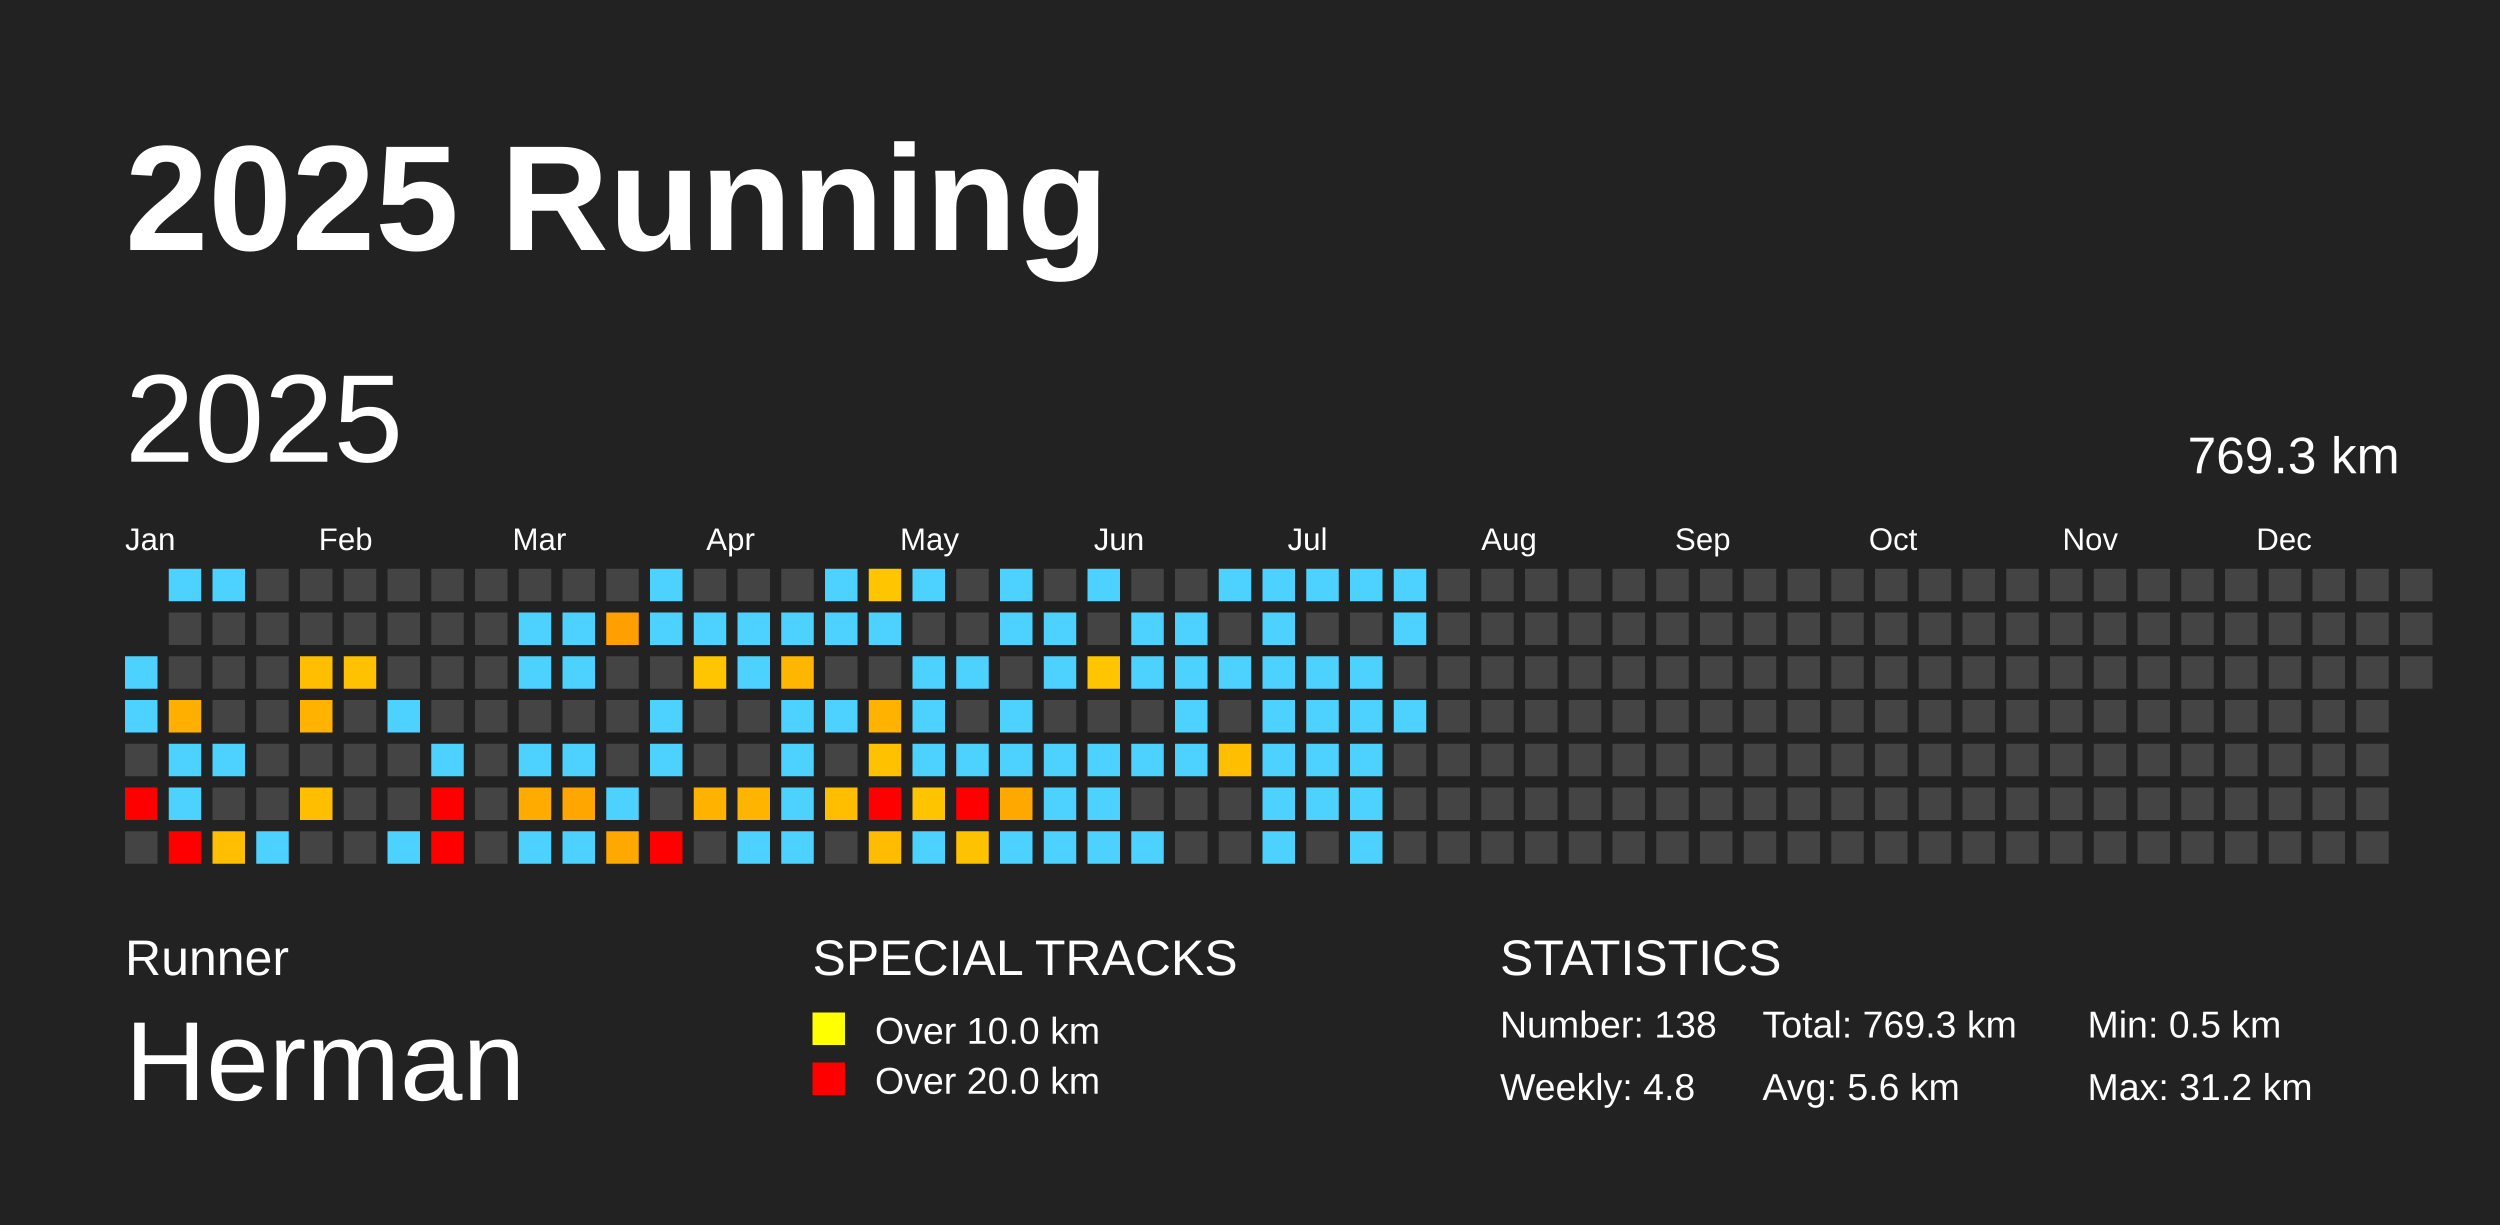
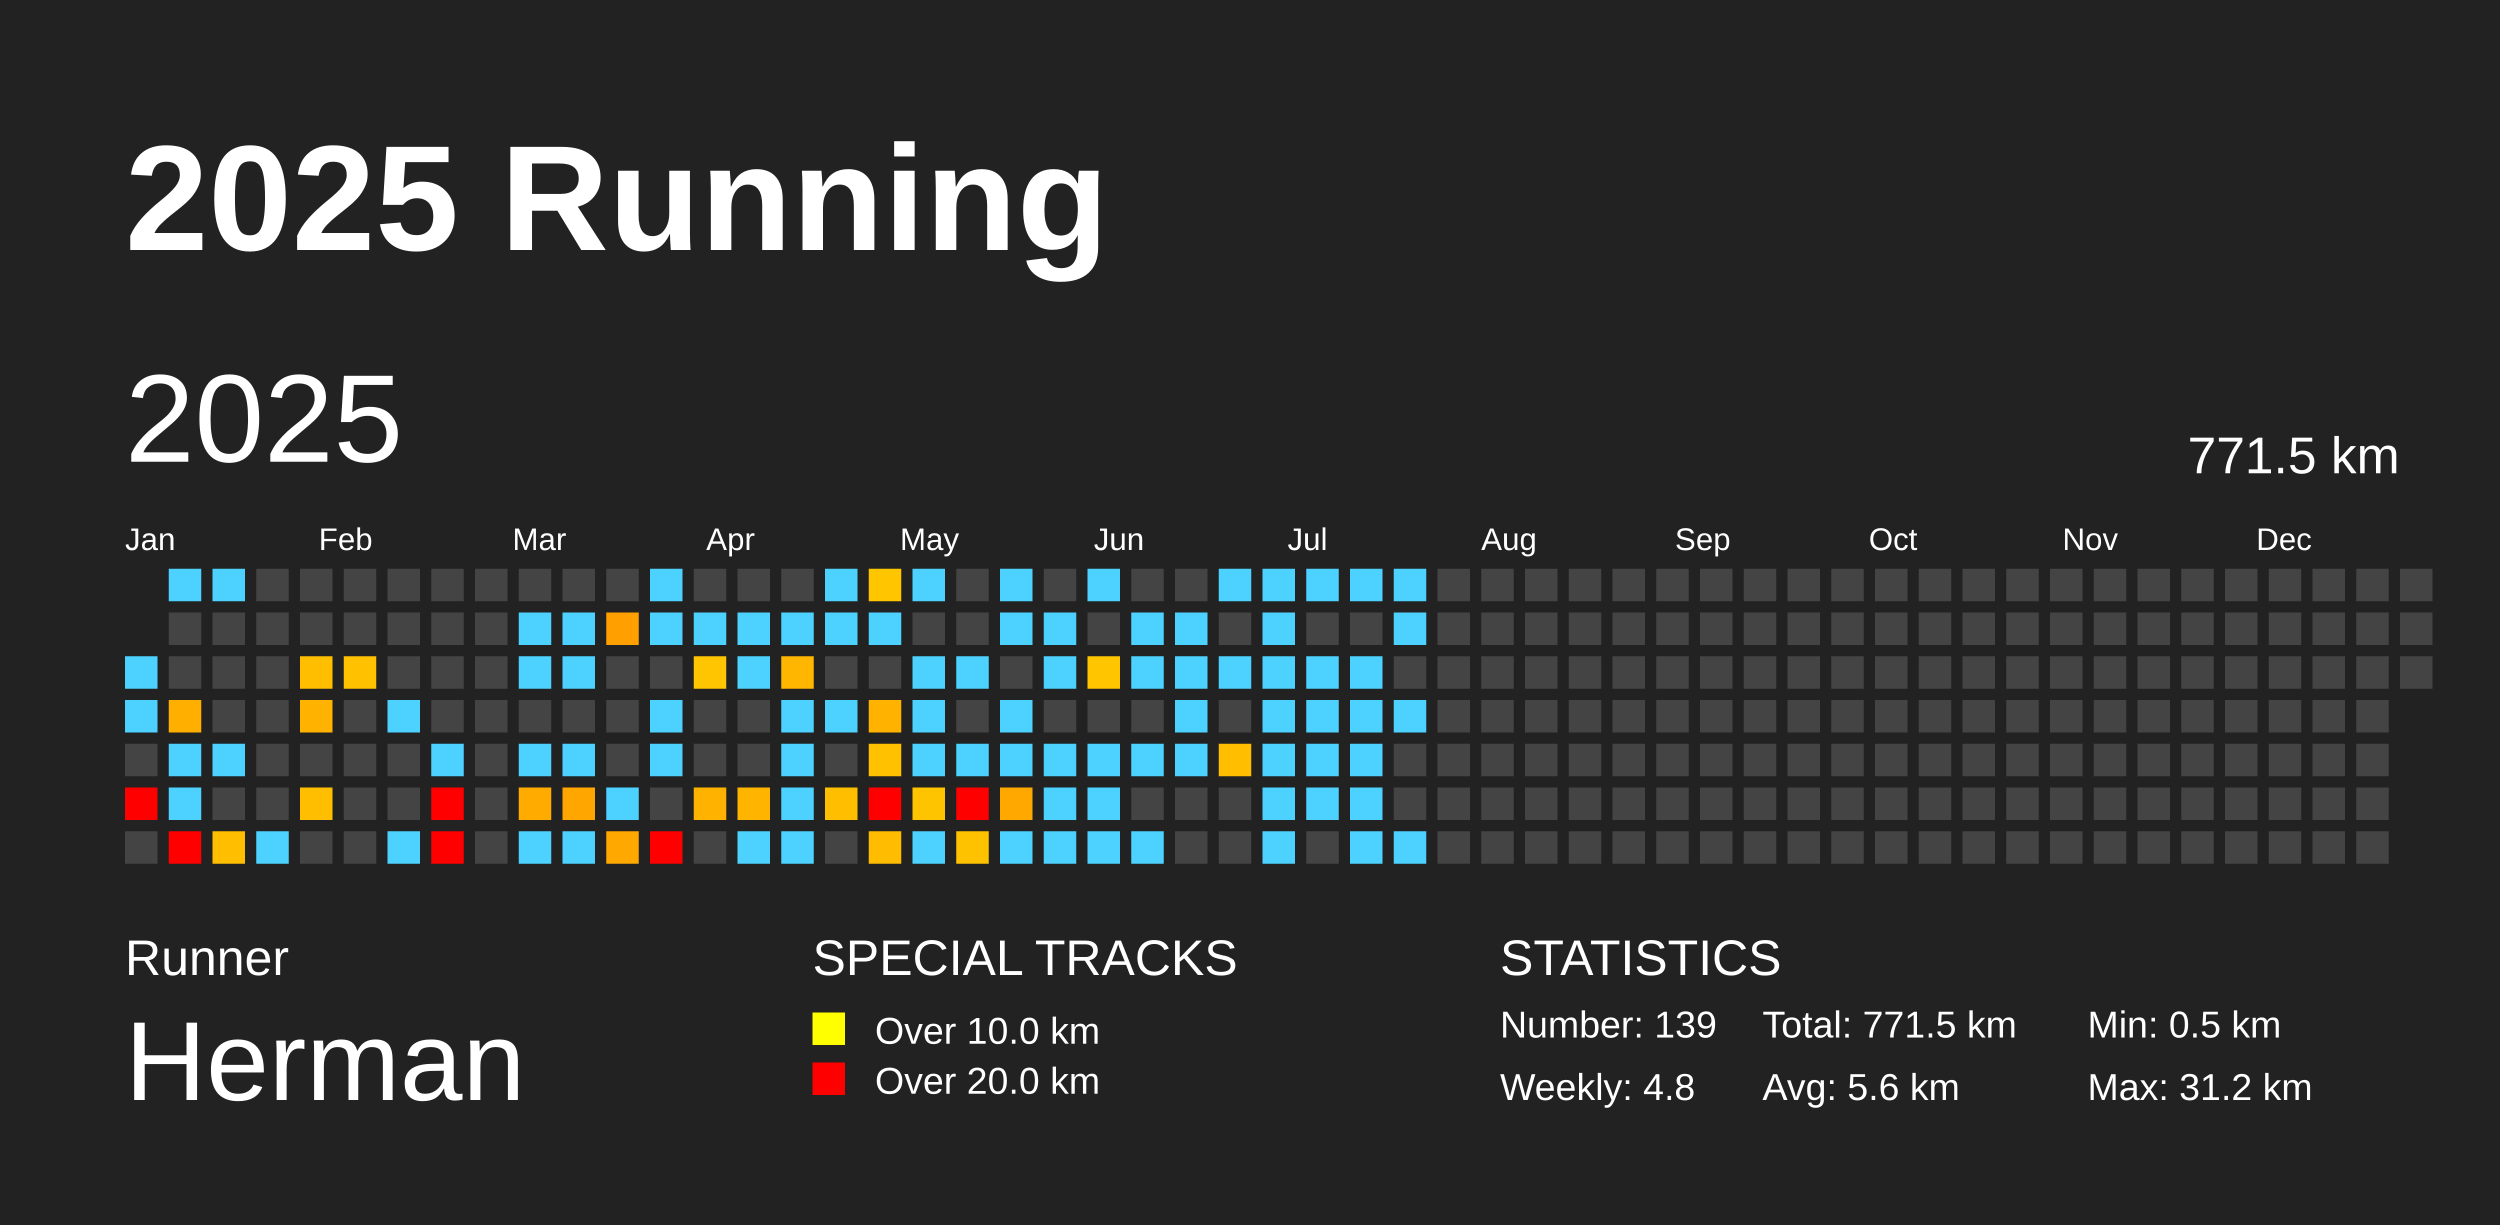
<svg xmlns="http://www.w3.org/2000/svg" baseProfile="full" height="98mm" version="1.1" viewBox="0,0,200,98" width="200mm">
  <defs />
  <rect fill="#222222" height="98" width="200" x="0" y="0" />
  <text fill="#FFFFFF" style="font-size:12px; font-family:Arial; font-weight:bold;" x="10" y="20">2025 Running</text>
  <text fill="#FFFFFF" style="font-size:4px; font-family:Arial" x="10" y="78">Runner</text>
  <text fill="#FFFFFF" style="font-size:9px; font-family:Arial" x="10" y="88">Herman</text>
  <text fill="#FFFFFF" style="font-size:4px; font-family:Arial" x="65" y="78">SPECIAL TRACKS</text>
  <rect fill="yellow" height="2.6" width="2.6" x="65" y="81" />
  <text fill="#FFFFFF" style="font-size:3px; font-family:Arial" x="70" y="83.5">Over 10.0 km</text>
  <rect fill="red" height="2.6" width="2.6" x="65" y="85" />
  <text fill="#FFFFFF" style="font-size:3px; font-family:Arial" x="70" y="87.5">Over 20.0 km</text>
  <text fill="#FFFFFF" style="font-size:4px; font-family:Arial" x="120" y="78">STATISTICS</text>
-   <text fill="#FFFFFF" style="font-size:3px; font-family:Arial" x="120" y="83">Number: 138</text>
+   <text fill="#FFFFFF" style="font-size:3px; font-family:Arial" x="120" y="83">Number: 139</text>
  <text fill="#FFFFFF" style="font-size:3px; font-family:Arial" x="120" y="88">Weekly: 4.8</text>
-   <text fill="#FFFFFF" style="font-size:3px; font-family:Arial" x="141" y="83">Total: 769.3 km</text>
+   <text fill="#FFFFFF" style="font-size:3px; font-family:Arial" x="141" y="83">Total: 771.5 km</text>
  <text fill="#FFFFFF" style="font-size:3px; font-family:Arial" x="141" y="88">Avg: 5.6 km</text>
  <text fill="#FFFFFF" style="font-size:3px; font-family:Arial" x="167" y="83">Min: 0.5 km</text>
  <text fill="#FFFFFF" style="font-size:3px; font-family:Arial" x="167" y="88">Max: 31.2 km</text>
  <text dominant-baseline="hanging" fill="#FFFFFF" style="font-size:10.0px; font-family:Arial;" x="10" y="30">2025</text>
-   <text dominant-baseline="hanging" fill="#FFFFFF" style="font-size:4.125px; font-family:Arial;" x="175" y="35">769.3 km</text>
+   <text dominant-baseline="hanging" fill="#FFFFFF" style="font-size:4.125px; font-family:Arial;" x="175" y="35">771.5 km</text>
  <text fill="#FFFFFF" style="font-size:2.5px; font-family:Arial" x="10.0" y="44">Jan</text>
  <text fill="#FFFFFF" style="font-size:2.5px; font-family:Arial" x="25.5" y="44">Feb</text>
  <text fill="#FFFFFF" style="font-size:2.5px; font-family:Arial" x="41.0" y="44">Mar</text>
  <text fill="#FFFFFF" style="font-size:2.5px; font-family:Arial" x="56.5" y="44">Apr</text>
  <text fill="#FFFFFF" style="font-size:2.5px; font-family:Arial" x="72.0" y="44">May</text>
  <text fill="#FFFFFF" style="font-size:2.5px; font-family:Arial" x="87.5" y="44">Jun</text>
  <text fill="#FFFFFF" style="font-size:2.5px; font-family:Arial" x="103.0" y="44">Jul</text>
  <text fill="#FFFFFF" style="font-size:2.5px; font-family:Arial" x="118.5" y="44">Aug</text>
  <text fill="#FFFFFF" style="font-size:2.5px; font-family:Arial" x="134.0" y="44">Sep</text>
  <text fill="#FFFFFF" style="font-size:2.5px; font-family:Arial" x="149.5" y="44">Oct</text>
  <text fill="#FFFFFF" style="font-size:2.5px; font-family:Arial" x="165.0" y="44">Nov</text>
  <text fill="#FFFFFF" style="font-size:2.5px; font-family:Arial" x="180.5" y="44">Dec</text>
  <rect fill="#4dd2ff" height="2.6" width="2.6" x="10.0" y="52.5" />
  <rect fill="#4dd2ff" height="2.6" width="2.6" x="10.0" y="56.0" />
  <rect fill="#444444" height="2.6" width="2.6" x="10.0" y="59.5" />
  <rect fill="red" height="2.6" width="2.6" x="10.0" y="63.0" />
  <rect fill="#444444" height="2.6" width="2.6" x="10.0" y="66.5" />
  <rect fill="#4dd2ff" height="2.6" width="2.6" x="13.5" y="45.5" />
  <rect fill="#444444" height="2.6" width="2.6" x="13.5" y="49.0" />
  <rect fill="#444444" height="2.6" width="2.6" x="13.5" y="52.5" />
  <rect fill="#ffaf00" height="2.6" width="2.6" x="13.5" y="56.0" />
  <rect fill="#4dd2ff" height="2.6" width="2.6" x="13.5" y="59.5" />
  <rect fill="#4dd2ff" height="2.6" width="2.6" x="13.5" y="63.0" />
  <rect fill="red" height="2.6" width="2.6" x="13.5" y="66.5" />
  <rect fill="#4dd2ff" height="2.6" width="2.6" x="17.0" y="45.5" />
  <rect fill="#444444" height="2.6" width="2.6" x="17.0" y="49.0" />
  <rect fill="#444444" height="2.6" width="2.6" x="17.0" y="52.5" />
  <rect fill="#444444" height="2.6" width="2.6" x="17.0" y="56.0" />
  <rect fill="#4dd2ff" height="2.6" width="2.6" x="17.0" y="59.5" />
  <rect fill="#444444" height="2.6" width="2.6" x="17.0" y="63.0" />
  <rect fill="#ffbe00" height="2.6" width="2.6" x="17.0" y="66.5" />
  <rect fill="#444444" height="2.6" width="2.6" x="20.5" y="45.5" />
  <rect fill="#444444" height="2.6" width="2.6" x="20.5" y="49.0" />
  <rect fill="#444444" height="2.6" width="2.6" x="20.5" y="52.5" />
  <rect fill="#444444" height="2.6" width="2.6" x="20.5" y="56.0" />
  <rect fill="#444444" height="2.6" width="2.6" x="20.5" y="59.5" />
  <rect fill="#444444" height="2.6" width="2.6" x="20.5" y="63.0" />
  <rect fill="#4dd2ff" height="2.6" width="2.6" x="20.5" y="66.5" />
  <rect fill="#444444" height="2.6" width="2.6" x="24.0" y="45.5" />
  <rect fill="#444444" height="2.6" width="2.6" x="24.0" y="49.0" />
  <rect fill="#ffbf00" height="2.6" width="2.6" x="24.0" y="52.5" />
  <rect fill="#ffb300" height="2.6" width="2.6" x="24.0" y="56.0" />
  <rect fill="#444444" height="2.6" width="2.6" x="24.0" y="59.5" />
  <rect fill="#ffbf00" height="2.6" width="2.6" x="24.0" y="63.0" />
  <rect fill="#444444" height="2.6" width="2.6" x="24.0" y="66.5" />
  <rect fill="#444444" height="2.6" width="2.6" x="27.5" y="45.5" />
  <rect fill="#444444" height="2.6" width="2.6" x="27.5" y="49.0" />
  <rect fill="#ffc100" height="2.6" width="2.6" x="27.5" y="52.5" />
  <rect fill="#444444" height="2.6" width="2.6" x="27.5" y="56.0" />
  <rect fill="#444444" height="2.6" width="2.6" x="27.5" y="59.5" />
  <rect fill="#444444" height="2.6" width="2.6" x="27.5" y="63.0" />
  <rect fill="#444444" height="2.6" width="2.6" x="27.5" y="66.5" />
  <rect fill="#444444" height="2.6" width="2.6" x="31.0" y="45.5" />
  <rect fill="#444444" height="2.6" width="2.6" x="31.0" y="49.0" />
  <rect fill="#444444" height="2.6" width="2.6" x="31.0" y="52.5" />
  <rect fill="#4dd2ff" height="2.6" width="2.6" x="31.0" y="56.0" />
  <rect fill="#444444" height="2.6" width="2.6" x="31.0" y="59.5" />
  <rect fill="#444444" height="2.6" width="2.6" x="31.0" y="63.0" />
  <rect fill="#4dd2ff" height="2.6" width="2.6" x="31.0" y="66.5" />
  <rect fill="#444444" height="2.6" width="2.6" x="34.5" y="45.5" />
  <rect fill="#444444" height="2.6" width="2.6" x="34.5" y="49.0" />
  <rect fill="#444444" height="2.6" width="2.6" x="34.5" y="52.5" />
  <rect fill="#444444" height="2.6" width="2.6" x="34.5" y="56.0" />
  <rect fill="#4dd2ff" height="2.6" width="2.6" x="34.5" y="59.5" />
  <rect fill="red" height="2.6" width="2.6" x="34.5" y="63.0" />
  <rect fill="red" height="2.6" width="2.6" x="34.5" y="66.5" />
  <rect fill="#444444" height="2.6" width="2.6" x="38.0" y="45.5" />
  <rect fill="#444444" height="2.6" width="2.6" x="38.0" y="49.0" />
  <rect fill="#444444" height="2.6" width="2.6" x="38.0" y="52.5" />
  <rect fill="#444444" height="2.6" width="2.6" x="38.0" y="56.0" />
  <rect fill="#444444" height="2.6" width="2.6" x="38.0" y="59.5" />
  <rect fill="#444444" height="2.6" width="2.6" x="38.0" y="63.0" />
  <rect fill="#444444" height="2.6" width="2.6" x="38.0" y="66.5" />
  <rect fill="#444444" height="2.6" width="2.6" x="41.5" y="45.5" />
  <rect fill="#4dd2ff" height="2.6" width="2.6" x="41.5" y="49.0" />
  <rect fill="#4dd2ff" height="2.6" width="2.6" x="41.5" y="52.5" />
  <rect fill="#444444" height="2.6" width="2.6" x="41.5" y="56.0" />
  <rect fill="#4dd2ff" height="2.6" width="2.6" x="41.5" y="59.5" />
  <rect fill="#ffab00" height="2.6" width="2.6" x="41.5" y="63.0" />
  <rect fill="#4dd2ff" height="2.6" width="2.6" x="41.5" y="66.5" />
  <rect fill="#444444" height="2.6" width="2.6" x="45.0" y="45.5" />
  <rect fill="#4dd2ff" height="2.6" width="2.6" x="45.0" y="49.0" />
  <rect fill="#4dd2ff" height="2.6" width="2.6" x="45.0" y="52.5" />
  <rect fill="#444444" height="2.6" width="2.6" x="45.0" y="56.0" />
  <rect fill="#4dd2ff" height="2.6" width="2.6" x="45.0" y="59.5" />
  <rect fill="#ffa600" height="2.6" width="2.6" x="45.0" y="63.0" />
  <rect fill="#4dd2ff" height="2.6" width="2.6" x="45.0" y="66.5" />
  <rect fill="#444444" height="2.6" width="2.6" x="48.5" y="45.5" />
  <rect fill="#ff9f00" height="2.6" width="2.6" x="48.5" y="49.0" />
  <rect fill="#444444" height="2.6" width="2.6" x="48.5" y="52.5" />
  <rect fill="#444444" height="2.6" width="2.6" x="48.5" y="56.0" />
  <rect fill="#444444" height="2.6" width="2.6" x="48.5" y="59.5" />
  <rect fill="#4dd2ff" height="2.6" width="2.6" x="48.5" y="63.0" />
  <rect fill="#ffa800" height="2.6" width="2.6" x="48.5" y="66.5" />
  <rect fill="#4dd2ff" height="2.6" width="2.6" x="52.0" y="45.5" />
  <rect fill="#4dd2ff" height="2.6" width="2.6" x="52.0" y="49.0" />
  <rect fill="#444444" height="2.6" width="2.6" x="52.0" y="52.5" />
  <rect fill="#4dd2ff" height="2.6" width="2.6" x="52.0" y="56.0" />
  <rect fill="#4dd2ff" height="2.6" width="2.6" x="52.0" y="59.5" />
  <rect fill="#444444" height="2.6" width="2.6" x="52.0" y="63.0" />
  <rect fill="red" height="2.6" width="2.6" x="52.0" y="66.5" />
  <rect fill="#444444" height="2.6" width="2.6" x="55.5" y="45.5" />
  <rect fill="#4dd2ff" height="2.6" width="2.6" x="55.5" y="49.0" />
  <rect fill="#ffc500" height="2.6" width="2.6" x="55.5" y="52.5" />
  <rect fill="#444444" height="2.6" width="2.6" x="55.5" y="56.0" />
  <rect fill="#444444" height="2.6" width="2.6" x="55.5" y="59.5" />
  <rect fill="#ffb300" height="2.6" width="2.6" x="55.5" y="63.0" />
  <rect fill="#444444" height="2.6" width="2.6" x="55.5" y="66.5" />
  <rect fill="#444444" height="2.6" width="2.6" x="59.0" y="45.5" />
  <rect fill="#4dd2ff" height="2.6" width="2.6" x="59.0" y="49.0" />
  <rect fill="#4dd2ff" height="2.6" width="2.6" x="59.0" y="52.5" />
  <rect fill="#444444" height="2.6" width="2.6" x="59.0" y="56.0" />
  <rect fill="#444444" height="2.6" width="2.6" x="59.0" y="59.5" />
  <rect fill="#ffb400" height="2.6" width="2.6" x="59.0" y="63.0" />
  <rect fill="#4dd2ff" height="2.6" width="2.6" x="59.0" y="66.5" />
  <rect fill="#444444" height="2.6" width="2.6" x="62.5" y="45.5" />
  <rect fill="#4dd2ff" height="2.6" width="2.6" x="62.5" y="49.0" />
  <rect fill="#ffb600" height="2.6" width="2.6" x="62.5" y="52.5" />
  <rect fill="#4dd2ff" height="2.6" width="2.6" x="62.5" y="56.0" />
  <rect fill="#4dd2ff" height="2.6" width="2.6" x="62.5" y="59.5" />
  <rect fill="#4dd2ff" height="2.6" width="2.6" x="62.5" y="63.0" />
  <rect fill="#4dd2ff" height="2.6" width="2.6" x="62.5" y="66.5" />
  <rect fill="#4dd2ff" height="2.6" width="2.6" x="66.0" y="45.5" />
  <rect fill="#4dd2ff" height="2.6" width="2.6" x="66.0" y="49.0" />
  <rect fill="#444444" height="2.6" width="2.6" x="66.0" y="52.5" />
  <rect fill="#4dd2ff" height="2.6" width="2.6" x="66.0" y="56.0" />
  <rect fill="#444444" height="2.6" width="2.6" x="66.0" y="59.5" />
  <rect fill="#ffbf00" height="2.6" width="2.6" x="66.0" y="63.0" />
  <rect fill="#444444" height="2.6" width="2.6" x="66.0" y="66.5" />
  <rect fill="#ffc600" height="2.6" width="2.6" x="69.5" y="45.5" />
  <rect fill="#4dd2ff" height="2.6" width="2.6" x="69.5" y="49.0" />
  <rect fill="#444444" height="2.6" width="2.6" x="69.5" y="52.5" />
  <rect fill="#ffb200" height="2.6" width="2.6" x="69.5" y="56.0" />
  <rect fill="#ffc100" height="2.6" width="2.6" x="69.5" y="59.5" />
  <rect fill="red" height="2.6" width="2.6" x="69.5" y="63.0" />
  <rect fill="#ffbc00" height="2.6" width="2.6" x="69.5" y="66.5" />
  <rect fill="#4dd2ff" height="2.6" width="2.6" x="73.0" y="45.5" />
  <rect fill="#444444" height="2.6" width="2.6" x="73.0" y="49.0" />
  <rect fill="#4dd2ff" height="2.6" width="2.6" x="73.0" y="52.5" />
  <rect fill="#4dd2ff" height="2.6" width="2.6" x="73.0" y="56.0" />
  <rect fill="#4dd2ff" height="2.6" width="2.6" x="73.0" y="59.5" />
  <rect fill="#ffc400" height="2.6" width="2.6" x="73.0" y="63.0" />
  <rect fill="#4dd2ff" height="2.6" width="2.6" x="73.0" y="66.5" />
  <rect fill="#444444" height="2.6" width="2.6" x="76.5" y="45.5" />
  <rect fill="#444444" height="2.6" width="2.6" x="76.5" y="49.0" />
  <rect fill="#4dd2ff" height="2.6" width="2.6" x="76.5" y="52.5" />
  <rect fill="#444444" height="2.6" width="2.6" x="76.5" y="56.0" />
  <rect fill="#4dd2ff" height="2.6" width="2.6" x="76.5" y="59.5" />
  <rect fill="red" height="2.6" width="2.6" x="76.5" y="63.0" />
  <rect fill="#ffc200" height="2.6" width="2.6" x="76.5" y="66.5" />
  <rect fill="#4dd2ff" height="2.6" width="2.6" x="80.0" y="45.5" />
  <rect fill="#4dd2ff" height="2.6" width="2.6" x="80.0" y="49.0" />
  <rect fill="#444444" height="2.6" width="2.6" x="80.0" y="52.5" />
  <rect fill="#4dd2ff" height="2.6" width="2.6" x="80.0" y="56.0" />
  <rect fill="#4dd2ff" height="2.6" width="2.6" x="80.0" y="59.5" />
  <rect fill="#ffa800" height="2.6" width="2.6" x="80.0" y="63.0" />
  <rect fill="#4dd2ff" height="2.6" width="2.6" x="80.0" y="66.5" />
  <rect fill="#444444" height="2.6" width="2.6" x="83.5" y="45.5" />
  <rect fill="#4dd2ff" height="2.6" width="2.6" x="83.5" y="49.0" />
  <rect fill="#4dd2ff" height="2.6" width="2.6" x="83.5" y="52.5" />
  <rect fill="#444444" height="2.6" width="2.6" x="83.5" y="56.0" />
  <rect fill="#4dd2ff" height="2.6" width="2.6" x="83.5" y="59.5" />
  <rect fill="#4dd2ff" height="2.6" width="2.6" x="83.5" y="63.0" />
  <rect fill="#4dd2ff" height="2.6" width="2.6" x="83.5" y="66.5" />
  <rect fill="#4dd2ff" height="2.6" width="2.6" x="87.0" y="45.5" />
  <rect fill="#444444" height="2.6" width="2.6" x="87.0" y="49.0" />
  <rect fill="#ffc600" height="2.6" width="2.6" x="87.0" y="52.5" />
  <rect fill="#444444" height="2.6" width="2.6" x="87.0" y="56.0" />
  <rect fill="#4dd2ff" height="2.6" width="2.6" x="87.0" y="59.5" />
  <rect fill="#4dd2ff" height="2.6" width="2.6" x="87.0" y="63.0" />
  <rect fill="#4dd2ff" height="2.6" width="2.6" x="87.0" y="66.5" />
  <rect fill="#444444" height="2.6" width="2.6" x="90.5" y="45.5" />
  <rect fill="#4dd2ff" height="2.6" width="2.6" x="90.5" y="49.0" />
  <rect fill="#4dd2ff" height="2.6" width="2.6" x="90.5" y="52.5" />
  <rect fill="#444444" height="2.6" width="2.6" x="90.5" y="56.0" />
  <rect fill="#4dd2ff" height="2.6" width="2.6" x="90.5" y="59.5" />
  <rect fill="#444444" height="2.6" width="2.6" x="90.5" y="63.0" />
  <rect fill="#4dd2ff" height="2.6" width="2.6" x="90.5" y="66.5" />
  <rect fill="#444444" height="2.6" width="2.6" x="94.0" y="45.5" />
  <rect fill="#4dd2ff" height="2.6" width="2.6" x="94.0" y="49.0" />
  <rect fill="#4dd2ff" height="2.6" width="2.6" x="94.0" y="52.5" />
  <rect fill="#4dd2ff" height="2.6" width="2.6" x="94.0" y="56.0" />
  <rect fill="#4dd2ff" height="2.6" width="2.6" x="94.0" y="59.5" />
  <rect fill="#444444" height="2.6" width="2.6" x="94.0" y="63.0" />
  <rect fill="#444444" height="2.6" width="2.6" x="94.0" y="66.5" />
  <rect fill="#4dd2ff" height="2.6" width="2.6" x="97.5" y="45.5" />
  <rect fill="#444444" height="2.6" width="2.6" x="97.5" y="49.0" />
  <rect fill="#4dd2ff" height="2.6" width="2.6" x="97.5" y="52.5" />
  <rect fill="#444444" height="2.6" width="2.6" x="97.5" y="56.0" />
  <rect fill="#ffbf00" height="2.6" width="2.6" x="97.5" y="59.5" />
  <rect fill="#444444" height="2.6" width="2.6" x="97.5" y="63.0" />
  <rect fill="#444444" height="2.6" width="2.6" x="97.5" y="66.5" />
  <rect fill="#4dd2ff" height="2.6" width="2.6" x="101.0" y="45.5" />
  <rect fill="#4dd2ff" height="2.6" width="2.6" x="101.0" y="49.0" />
  <rect fill="#4dd2ff" height="2.6" width="2.6" x="101.0" y="52.5" />
  <rect fill="#4dd2ff" height="2.6" width="2.6" x="101.0" y="56.0" />
  <rect fill="#4dd2ff" height="2.6" width="2.6" x="101.0" y="59.5" />
  <rect fill="#4dd2ff" height="2.6" width="2.6" x="101.0" y="63.0" />
  <rect fill="#4dd2ff" height="2.6" width="2.6" x="101.0" y="66.5" />
  <rect fill="#4dd2ff" height="2.6" width="2.6" x="104.5" y="45.5" />
  <rect fill="#444444" height="2.6" width="2.6" x="104.5" y="49.0" />
  <rect fill="#4dd2ff" height="2.6" width="2.6" x="104.5" y="52.5" />
  <rect fill="#4dd2ff" height="2.6" width="2.6" x="104.5" y="56.0" />
  <rect fill="#4dd2ff" height="2.6" width="2.6" x="104.5" y="59.5" />
  <rect fill="#4dd2ff" height="2.6" width="2.6" x="104.5" y="63.0" />
  <rect fill="#444444" height="2.6" width="2.6" x="104.5" y="66.5" />
  <rect fill="#4dd2ff" height="2.6" width="2.6" x="108.0" y="45.5" />
  <rect fill="#444444" height="2.6" width="2.6" x="108.0" y="49.0" />
  <rect fill="#4dd2ff" height="2.6" width="2.6" x="108.0" y="52.5" />
  <rect fill="#4dd2ff" height="2.6" width="2.6" x="108.0" y="56.0" />
  <rect fill="#4dd2ff" height="2.6" width="2.6" x="108.0" y="59.5" />
  <rect fill="#4dd2ff" height="2.6" width="2.6" x="108.0" y="63.0" />
  <rect fill="#4dd2ff" height="2.6" width="2.6" x="108.0" y="66.5" />
  <rect fill="#4dd2ff" height="2.6" width="2.6" x="111.5" y="45.5" />
  <rect fill="#4dd2ff" height="2.6" width="2.6" x="111.5" y="49.0" />
  <rect fill="#444444" height="2.6" width="2.6" x="111.5" y="52.5" />
  <rect fill="#4dd2ff" height="2.6" width="2.6" x="111.5" y="56.0" />
  <rect fill="#444444" height="2.6" width="2.6" x="111.5" y="59.5" />
  <rect fill="#444444" height="2.6" width="2.6" x="111.5" y="63.0" />
-   <rect fill="#444444" height="2.6" width="2.6" x="111.5" y="66.5" />
+   <rect fill="#4dd2ff" height="2.6" width="2.6" x="111.5" y="66.5" />
  <rect fill="#444444" height="2.6" width="2.6" x="115.0" y="45.5" />
  <rect fill="#444444" height="2.6" width="2.6" x="115.0" y="49.0" />
  <rect fill="#444444" height="2.6" width="2.6" x="115.0" y="52.5" />
  <rect fill="#444444" height="2.6" width="2.6" x="115.0" y="56.0" />
  <rect fill="#444444" height="2.6" width="2.6" x="115.0" y="59.5" />
  <rect fill="#444444" height="2.6" width="2.6" x="115.0" y="63.0" />
  <rect fill="#444444" height="2.6" width="2.6" x="115.0" y="66.5" />
  <rect fill="#444444" height="2.6" width="2.6" x="118.5" y="45.5" />
  <rect fill="#444444" height="2.6" width="2.6" x="118.5" y="49.0" />
  <rect fill="#444444" height="2.6" width="2.6" x="118.5" y="52.5" />
  <rect fill="#444444" height="2.6" width="2.6" x="118.5" y="56.0" />
  <rect fill="#444444" height="2.6" width="2.6" x="118.5" y="59.5" />
  <rect fill="#444444" height="2.6" width="2.6" x="118.5" y="63.0" />
  <rect fill="#444444" height="2.6" width="2.6" x="118.5" y="66.5" />
  <rect fill="#444444" height="2.6" width="2.6" x="122.0" y="45.5" />
  <rect fill="#444444" height="2.6" width="2.6" x="122.0" y="49.0" />
  <rect fill="#444444" height="2.6" width="2.6" x="122.0" y="52.5" />
  <rect fill="#444444" height="2.6" width="2.6" x="122.0" y="56.0" />
  <rect fill="#444444" height="2.6" width="2.6" x="122.0" y="59.5" />
  <rect fill="#444444" height="2.6" width="2.6" x="122.0" y="63.0" />
  <rect fill="#444444" height="2.6" width="2.6" x="122.0" y="66.5" />
  <rect fill="#444444" height="2.6" width="2.6" x="125.5" y="45.5" />
  <rect fill="#444444" height="2.6" width="2.6" x="125.5" y="49.0" />
  <rect fill="#444444" height="2.6" width="2.6" x="125.5" y="52.5" />
  <rect fill="#444444" height="2.6" width="2.6" x="125.5" y="56.0" />
  <rect fill="#444444" height="2.6" width="2.6" x="125.5" y="59.5" />
  <rect fill="#444444" height="2.6" width="2.6" x="125.5" y="63.0" />
  <rect fill="#444444" height="2.6" width="2.6" x="125.5" y="66.5" />
  <rect fill="#444444" height="2.6" width="2.6" x="129.0" y="45.5" />
  <rect fill="#444444" height="2.6" width="2.6" x="129.0" y="49.0" />
  <rect fill="#444444" height="2.6" width="2.6" x="129.0" y="52.5" />
  <rect fill="#444444" height="2.6" width="2.6" x="129.0" y="56.0" />
  <rect fill="#444444" height="2.6" width="2.6" x="129.0" y="59.5" />
  <rect fill="#444444" height="2.6" width="2.6" x="129.0" y="63.0" />
  <rect fill="#444444" height="2.6" width="2.6" x="129.0" y="66.5" />
  <rect fill="#444444" height="2.6" width="2.6" x="132.5" y="45.5" />
  <rect fill="#444444" height="2.6" width="2.6" x="132.5" y="49.0" />
  <rect fill="#444444" height="2.6" width="2.6" x="132.5" y="52.5" />
  <rect fill="#444444" height="2.6" width="2.6" x="132.5" y="56.0" />
  <rect fill="#444444" height="2.6" width="2.6" x="132.5" y="59.5" />
  <rect fill="#444444" height="2.6" width="2.6" x="132.5" y="63.0" />
  <rect fill="#444444" height="2.6" width="2.6" x="132.5" y="66.5" />
  <rect fill="#444444" height="2.6" width="2.6" x="136.0" y="45.5" />
  <rect fill="#444444" height="2.6" width="2.6" x="136.0" y="49.0" />
  <rect fill="#444444" height="2.6" width="2.6" x="136.0" y="52.5" />
  <rect fill="#444444" height="2.6" width="2.6" x="136.0" y="56.0" />
  <rect fill="#444444" height="2.6" width="2.6" x="136.0" y="59.5" />
  <rect fill="#444444" height="2.6" width="2.6" x="136.0" y="63.0" />
  <rect fill="#444444" height="2.6" width="2.6" x="136.0" y="66.5" />
  <rect fill="#444444" height="2.6" width="2.6" x="139.5" y="45.5" />
  <rect fill="#444444" height="2.6" width="2.6" x="139.5" y="49.0" />
  <rect fill="#444444" height="2.6" width="2.6" x="139.5" y="52.5" />
  <rect fill="#444444" height="2.6" width="2.6" x="139.5" y="56.0" />
  <rect fill="#444444" height="2.6" width="2.6" x="139.5" y="59.5" />
  <rect fill="#444444" height="2.6" width="2.6" x="139.5" y="63.0" />
  <rect fill="#444444" height="2.6" width="2.6" x="139.5" y="66.5" />
  <rect fill="#444444" height="2.6" width="2.6" x="143.0" y="45.5" />
  <rect fill="#444444" height="2.6" width="2.6" x="143.0" y="49.0" />
  <rect fill="#444444" height="2.6" width="2.6" x="143.0" y="52.5" />
  <rect fill="#444444" height="2.6" width="2.6" x="143.0" y="56.0" />
  <rect fill="#444444" height="2.6" width="2.6" x="143.0" y="59.5" />
  <rect fill="#444444" height="2.6" width="2.6" x="143.0" y="63.0" />
  <rect fill="#444444" height="2.6" width="2.6" x="143.0" y="66.5" />
  <rect fill="#444444" height="2.6" width="2.6" x="146.5" y="45.5" />
  <rect fill="#444444" height="2.6" width="2.6" x="146.5" y="49.0" />
  <rect fill="#444444" height="2.6" width="2.6" x="146.5" y="52.5" />
  <rect fill="#444444" height="2.6" width="2.6" x="146.5" y="56.0" />
  <rect fill="#444444" height="2.6" width="2.6" x="146.5" y="59.5" />
  <rect fill="#444444" height="2.6" width="2.6" x="146.5" y="63.0" />
  <rect fill="#444444" height="2.6" width="2.6" x="146.5" y="66.5" />
  <rect fill="#444444" height="2.6" width="2.6" x="150.0" y="45.5" />
  <rect fill="#444444" height="2.6" width="2.6" x="150.0" y="49.0" />
  <rect fill="#444444" height="2.6" width="2.6" x="150.0" y="52.5" />
  <rect fill="#444444" height="2.6" width="2.6" x="150.0" y="56.0" />
  <rect fill="#444444" height="2.6" width="2.6" x="150.0" y="59.5" />
  <rect fill="#444444" height="2.6" width="2.6" x="150.0" y="63.0" />
  <rect fill="#444444" height="2.6" width="2.6" x="150.0" y="66.5" />
  <rect fill="#444444" height="2.6" width="2.6" x="153.5" y="45.5" />
  <rect fill="#444444" height="2.6" width="2.6" x="153.5" y="49.0" />
  <rect fill="#444444" height="2.6" width="2.6" x="153.5" y="52.5" />
  <rect fill="#444444" height="2.6" width="2.6" x="153.5" y="56.0" />
  <rect fill="#444444" height="2.6" width="2.6" x="153.5" y="59.5" />
  <rect fill="#444444" height="2.6" width="2.6" x="153.5" y="63.0" />
  <rect fill="#444444" height="2.6" width="2.6" x="153.5" y="66.5" />
  <rect fill="#444444" height="2.6" width="2.6" x="157.0" y="45.5" />
  <rect fill="#444444" height="2.6" width="2.6" x="157.0" y="49.0" />
  <rect fill="#444444" height="2.6" width="2.6" x="157.0" y="52.5" />
  <rect fill="#444444" height="2.6" width="2.6" x="157.0" y="56.0" />
  <rect fill="#444444" height="2.6" width="2.6" x="157.0" y="59.5" />
  <rect fill="#444444" height="2.6" width="2.6" x="157.0" y="63.0" />
  <rect fill="#444444" height="2.6" width="2.6" x="157.0" y="66.5" />
  <rect fill="#444444" height="2.6" width="2.6" x="160.5" y="45.5" />
  <rect fill="#444444" height="2.6" width="2.6" x="160.5" y="49.0" />
  <rect fill="#444444" height="2.6" width="2.6" x="160.5" y="52.5" />
  <rect fill="#444444" height="2.6" width="2.6" x="160.5" y="56.0" />
  <rect fill="#444444" height="2.6" width="2.6" x="160.5" y="59.5" />
  <rect fill="#444444" height="2.6" width="2.6" x="160.5" y="63.0" />
  <rect fill="#444444" height="2.6" width="2.6" x="160.5" y="66.5" />
  <rect fill="#444444" height="2.6" width="2.6" x="164.0" y="45.5" />
  <rect fill="#444444" height="2.6" width="2.6" x="164.0" y="49.0" />
  <rect fill="#444444" height="2.6" width="2.6" x="164.0" y="52.5" />
  <rect fill="#444444" height="2.6" width="2.6" x="164.0" y="56.0" />
  <rect fill="#444444" height="2.6" width="2.6" x="164.0" y="59.5" />
  <rect fill="#444444" height="2.6" width="2.6" x="164.0" y="63.0" />
  <rect fill="#444444" height="2.6" width="2.6" x="164.0" y="66.5" />
  <rect fill="#444444" height="2.6" width="2.6" x="167.5" y="45.5" />
  <rect fill="#444444" height="2.6" width="2.6" x="167.5" y="49.0" />
  <rect fill="#444444" height="2.6" width="2.6" x="167.5" y="52.5" />
  <rect fill="#444444" height="2.6" width="2.6" x="167.5" y="56.0" />
  <rect fill="#444444" height="2.6" width="2.6" x="167.5" y="59.5" />
  <rect fill="#444444" height="2.6" width="2.6" x="167.5" y="63.0" />
  <rect fill="#444444" height="2.6" width="2.6" x="167.5" y="66.5" />
  <rect fill="#444444" height="2.6" width="2.6" x="171.0" y="45.5" />
  <rect fill="#444444" height="2.6" width="2.6" x="171.0" y="49.0" />
  <rect fill="#444444" height="2.6" width="2.6" x="171.0" y="52.5" />
  <rect fill="#444444" height="2.6" width="2.6" x="171.0" y="56.0" />
  <rect fill="#444444" height="2.6" width="2.6" x="171.0" y="59.5" />
  <rect fill="#444444" height="2.6" width="2.6" x="171.0" y="63.0" />
  <rect fill="#444444" height="2.6" width="2.6" x="171.0" y="66.5" />
  <rect fill="#444444" height="2.6" width="2.6" x="174.5" y="45.5" />
  <rect fill="#444444" height="2.6" width="2.6" x="174.5" y="49.0" />
  <rect fill="#444444" height="2.6" width="2.6" x="174.5" y="52.5" />
  <rect fill="#444444" height="2.6" width="2.6" x="174.5" y="56.0" />
  <rect fill="#444444" height="2.6" width="2.6" x="174.5" y="59.5" />
  <rect fill="#444444" height="2.6" width="2.6" x="174.5" y="63.0" />
  <rect fill="#444444" height="2.6" width="2.6" x="174.5" y="66.5" />
  <rect fill="#444444" height="2.6" width="2.6" x="178.0" y="45.5" />
  <rect fill="#444444" height="2.6" width="2.6" x="178.0" y="49.0" />
  <rect fill="#444444" height="2.6" width="2.6" x="178.0" y="52.5" />
  <rect fill="#444444" height="2.6" width="2.6" x="178.0" y="56.0" />
  <rect fill="#444444" height="2.6" width="2.6" x="178.0" y="59.5" />
  <rect fill="#444444" height="2.6" width="2.6" x="178.0" y="63.0" />
  <rect fill="#444444" height="2.6" width="2.6" x="178.0" y="66.5" />
  <rect fill="#444444" height="2.6" width="2.6" x="181.5" y="45.5" />
  <rect fill="#444444" height="2.6" width="2.6" x="181.5" y="49.0" />
  <rect fill="#444444" height="2.6" width="2.6" x="181.5" y="52.5" />
  <rect fill="#444444" height="2.6" width="2.6" x="181.5" y="56.0" />
  <rect fill="#444444" height="2.6" width="2.6" x="181.5" y="59.5" />
  <rect fill="#444444" height="2.6" width="2.6" x="181.5" y="63.0" />
  <rect fill="#444444" height="2.6" width="2.6" x="181.5" y="66.5" />
  <rect fill="#444444" height="2.6" width="2.6" x="185.0" y="45.5" />
  <rect fill="#444444" height="2.6" width="2.6" x="185.0" y="49.0" />
  <rect fill="#444444" height="2.6" width="2.6" x="185.0" y="52.5" />
  <rect fill="#444444" height="2.6" width="2.6" x="185.0" y="56.0" />
  <rect fill="#444444" height="2.6" width="2.6" x="185.0" y="59.5" />
  <rect fill="#444444" height="2.6" width="2.6" x="185.0" y="63.0" />
  <rect fill="#444444" height="2.6" width="2.6" x="185.0" y="66.5" />
  <rect fill="#444444" height="2.6" width="2.6" x="188.5" y="45.5" />
  <rect fill="#444444" height="2.6" width="2.6" x="188.5" y="49.0" />
  <rect fill="#444444" height="2.6" width="2.6" x="188.5" y="52.5" />
  <rect fill="#444444" height="2.6" width="2.6" x="188.5" y="56.0" />
  <rect fill="#444444" height="2.6" width="2.6" x="188.5" y="59.5" />
  <rect fill="#444444" height="2.6" width="2.6" x="188.5" y="63.0" />
  <rect fill="#444444" height="2.6" width="2.6" x="188.5" y="66.5" />
  <rect fill="#444444" height="2.6" width="2.6" x="192.0" y="45.5" />
  <rect fill="#444444" height="2.6" width="2.6" x="192.0" y="49.0" />
  <rect fill="#444444" height="2.6" width="2.6" x="192.0" y="52.5" />
</svg>
